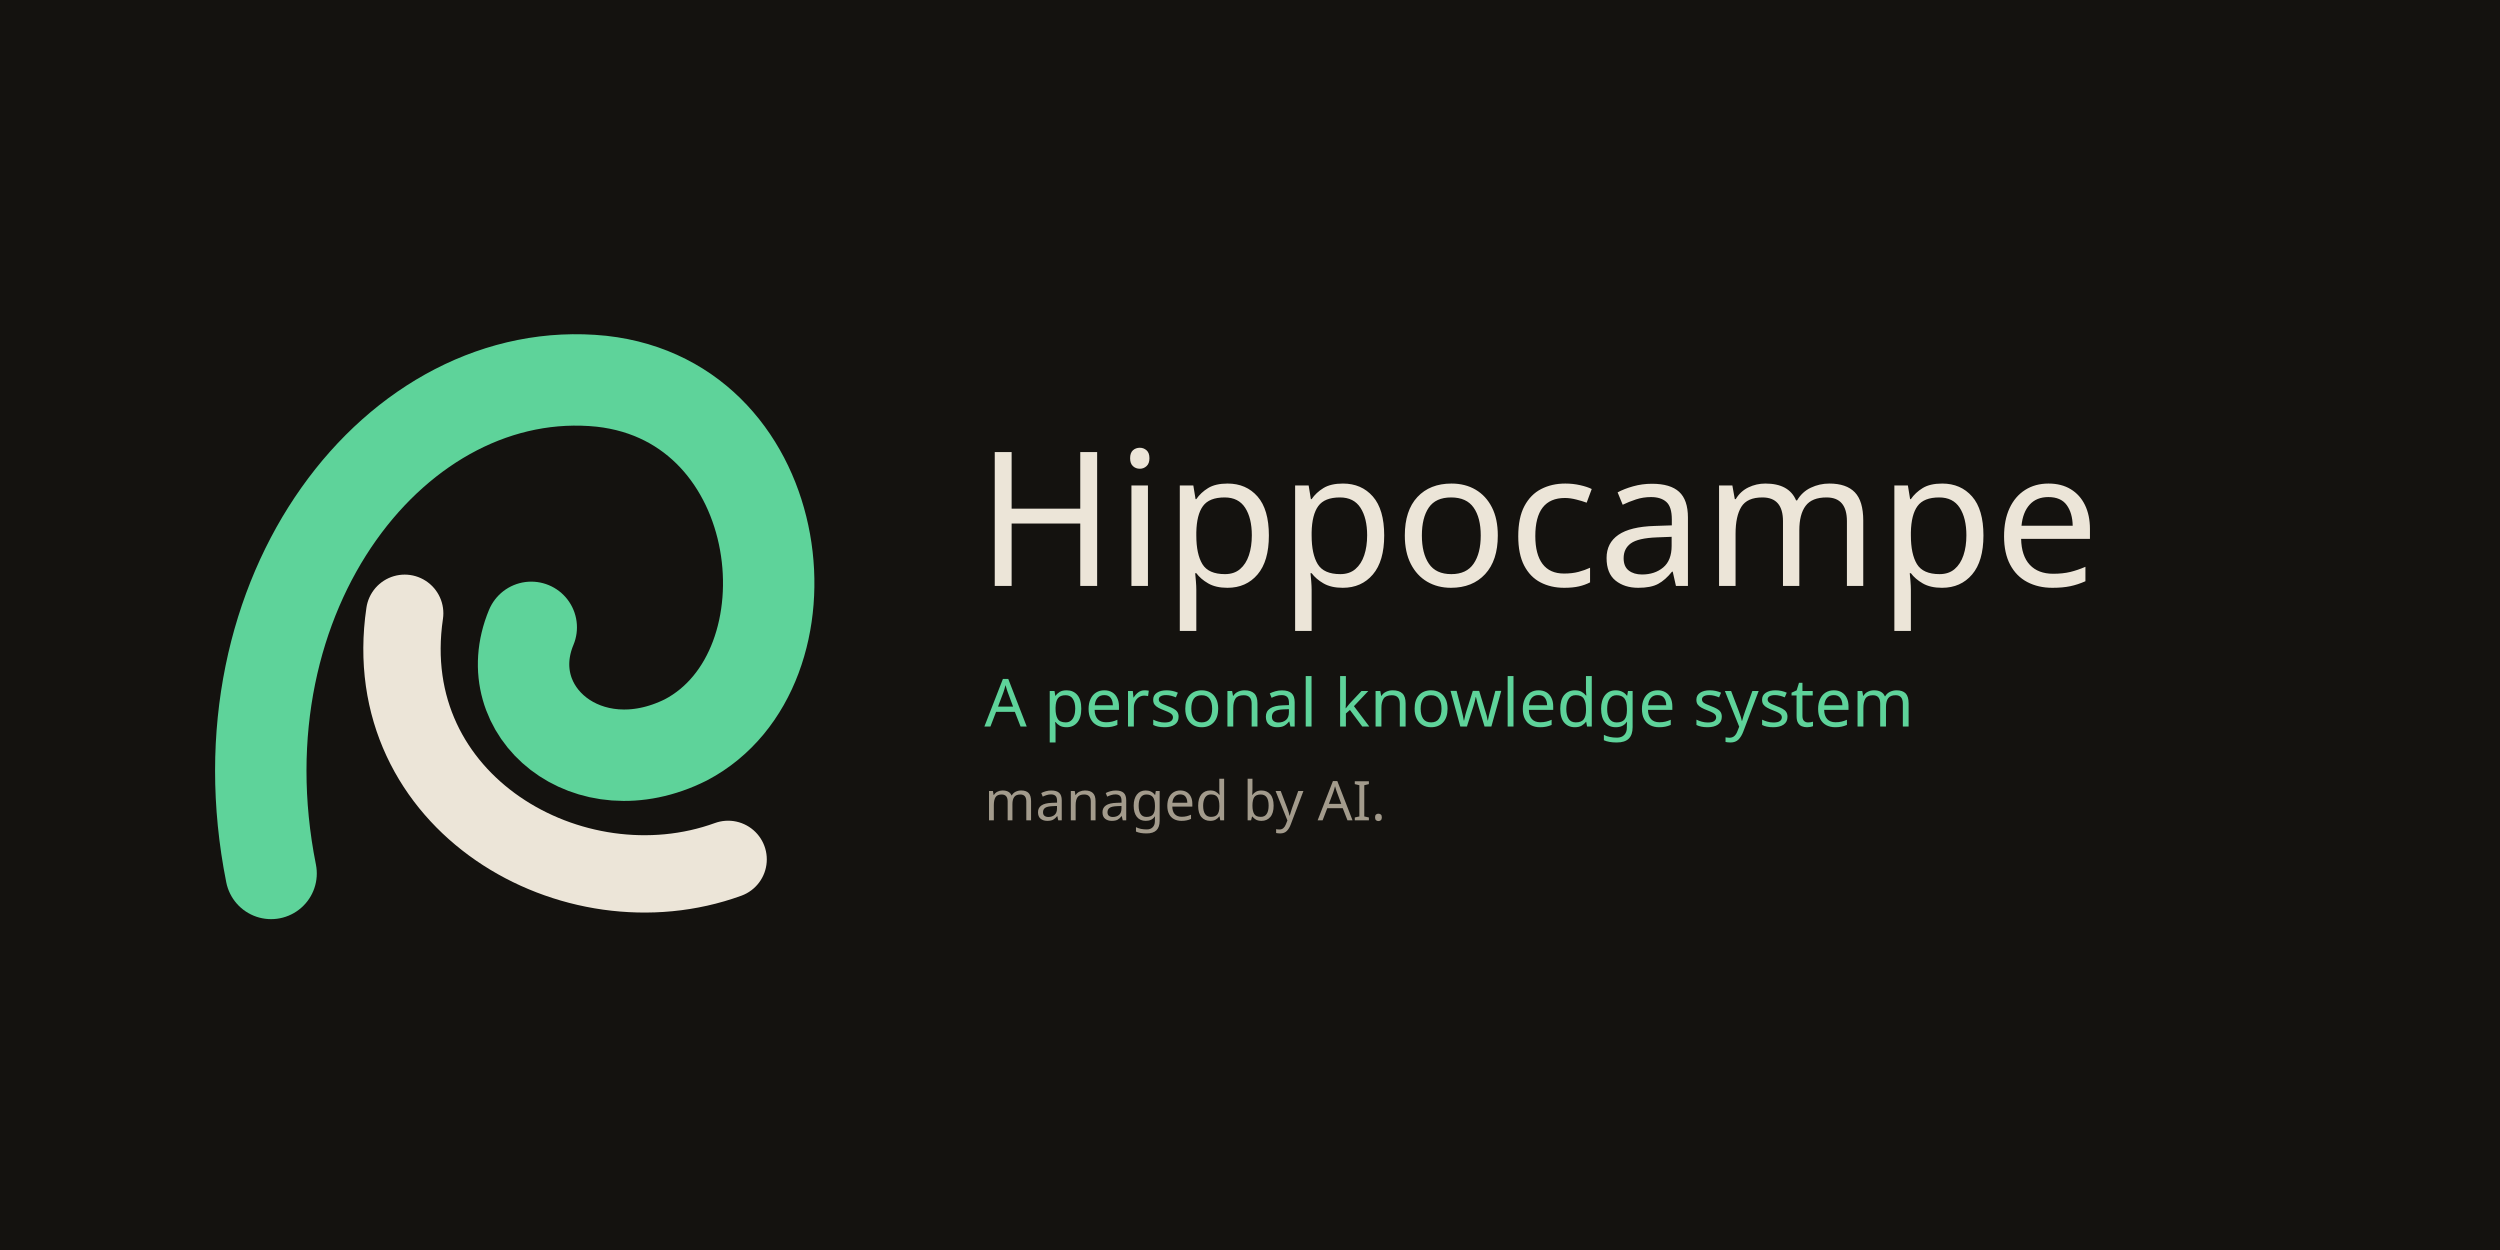
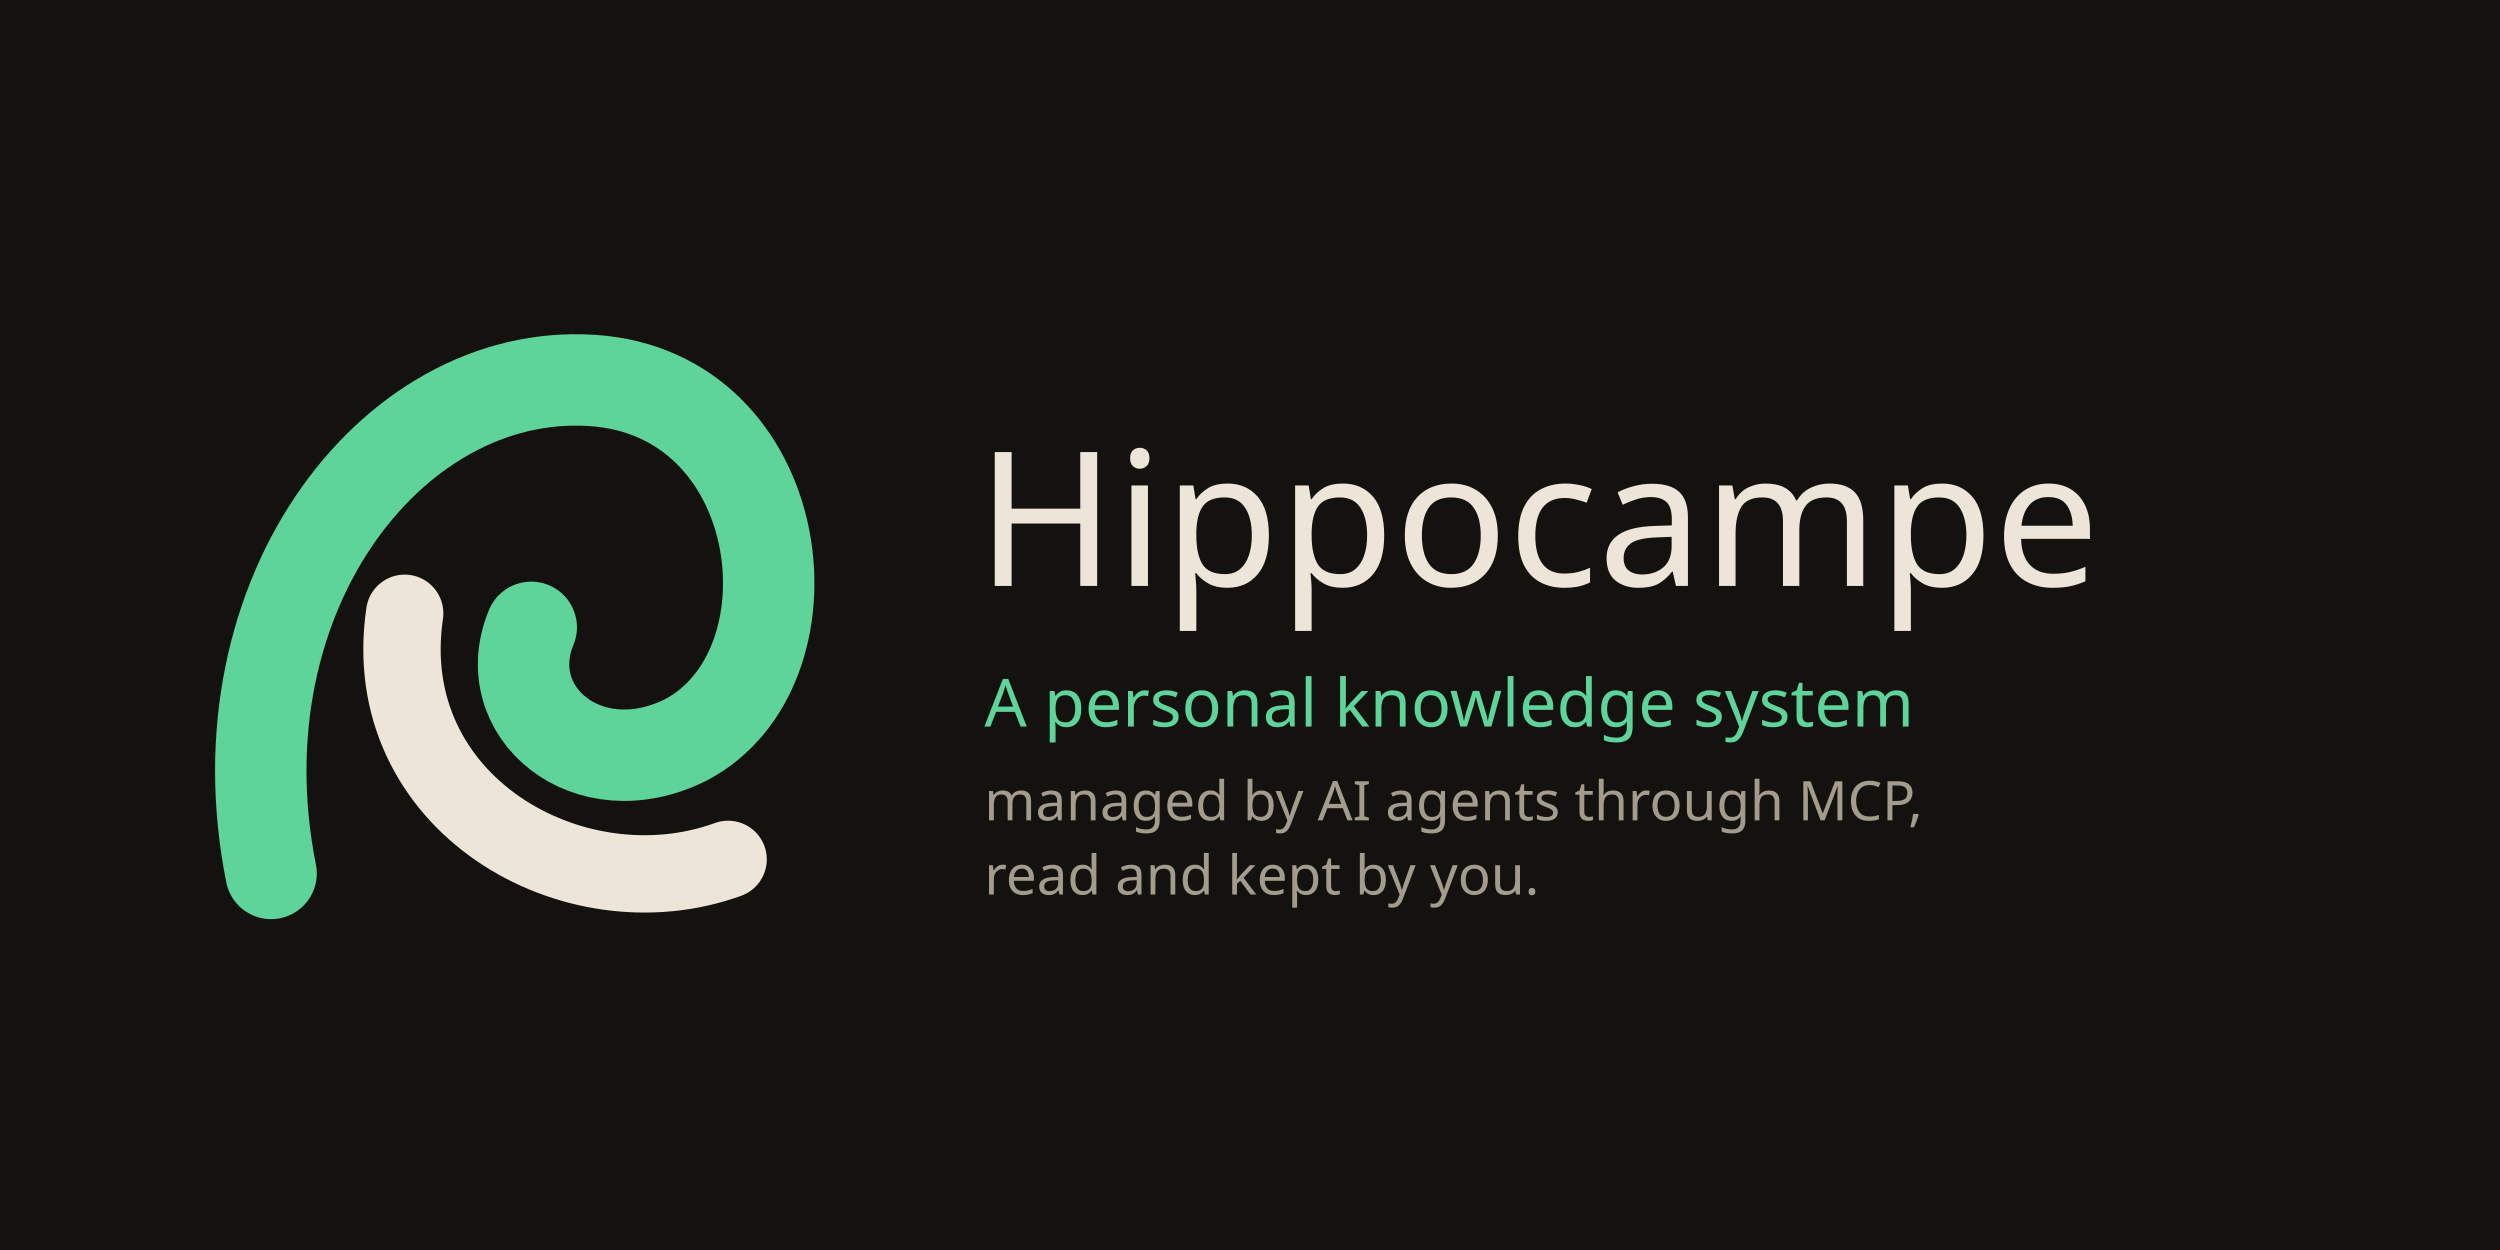
<svg xmlns="http://www.w3.org/2000/svg" width="1280" height="640" viewBox="0 0 1280 640">
  <rect width="1280" height="640" fill="#14120f" />
  <g transform="translate(110 170) scale(1.8) translate(-18 -16)">
    <path d="M34 170 C 18 90, 70 24, 128 30 C 182 36, 190 112, 152 132 C 124 146, 98 124, 108 100" fill="none" stroke="#5ed39a" stroke-width="26" stroke-linecap="round" />
    <path d="M72 96 C 64 150, 120 182, 164 166" fill="none" stroke="#ece5d8" stroke-width="22" stroke-linecap="round" />
  </g>
  <text x="500" y="300" font-family="Peace Sans" font-size="96" fill="#ece5d8">Hippocampe</text>
  <text x="504" y="372" font-family="Open Sauce Sans" font-weight="500" font-size="34" fill="#5ed39a">A personal knowledge system</text>
-   <text x="504" y="420" font-family="Open Sauce Sans" font-size="28" fill="#a39b8c">managed by AI.</text>
+   <text x="504" y="420" font-family="Open Sauce Sans" font-size="28" fill="#a39b8c">managed by AI agents through MCP,</text>
+   <text x="504" y="458" font-family="Open Sauce Sans" font-size="28" fill="#a39b8c">read and kept by you.</text>
</svg>
